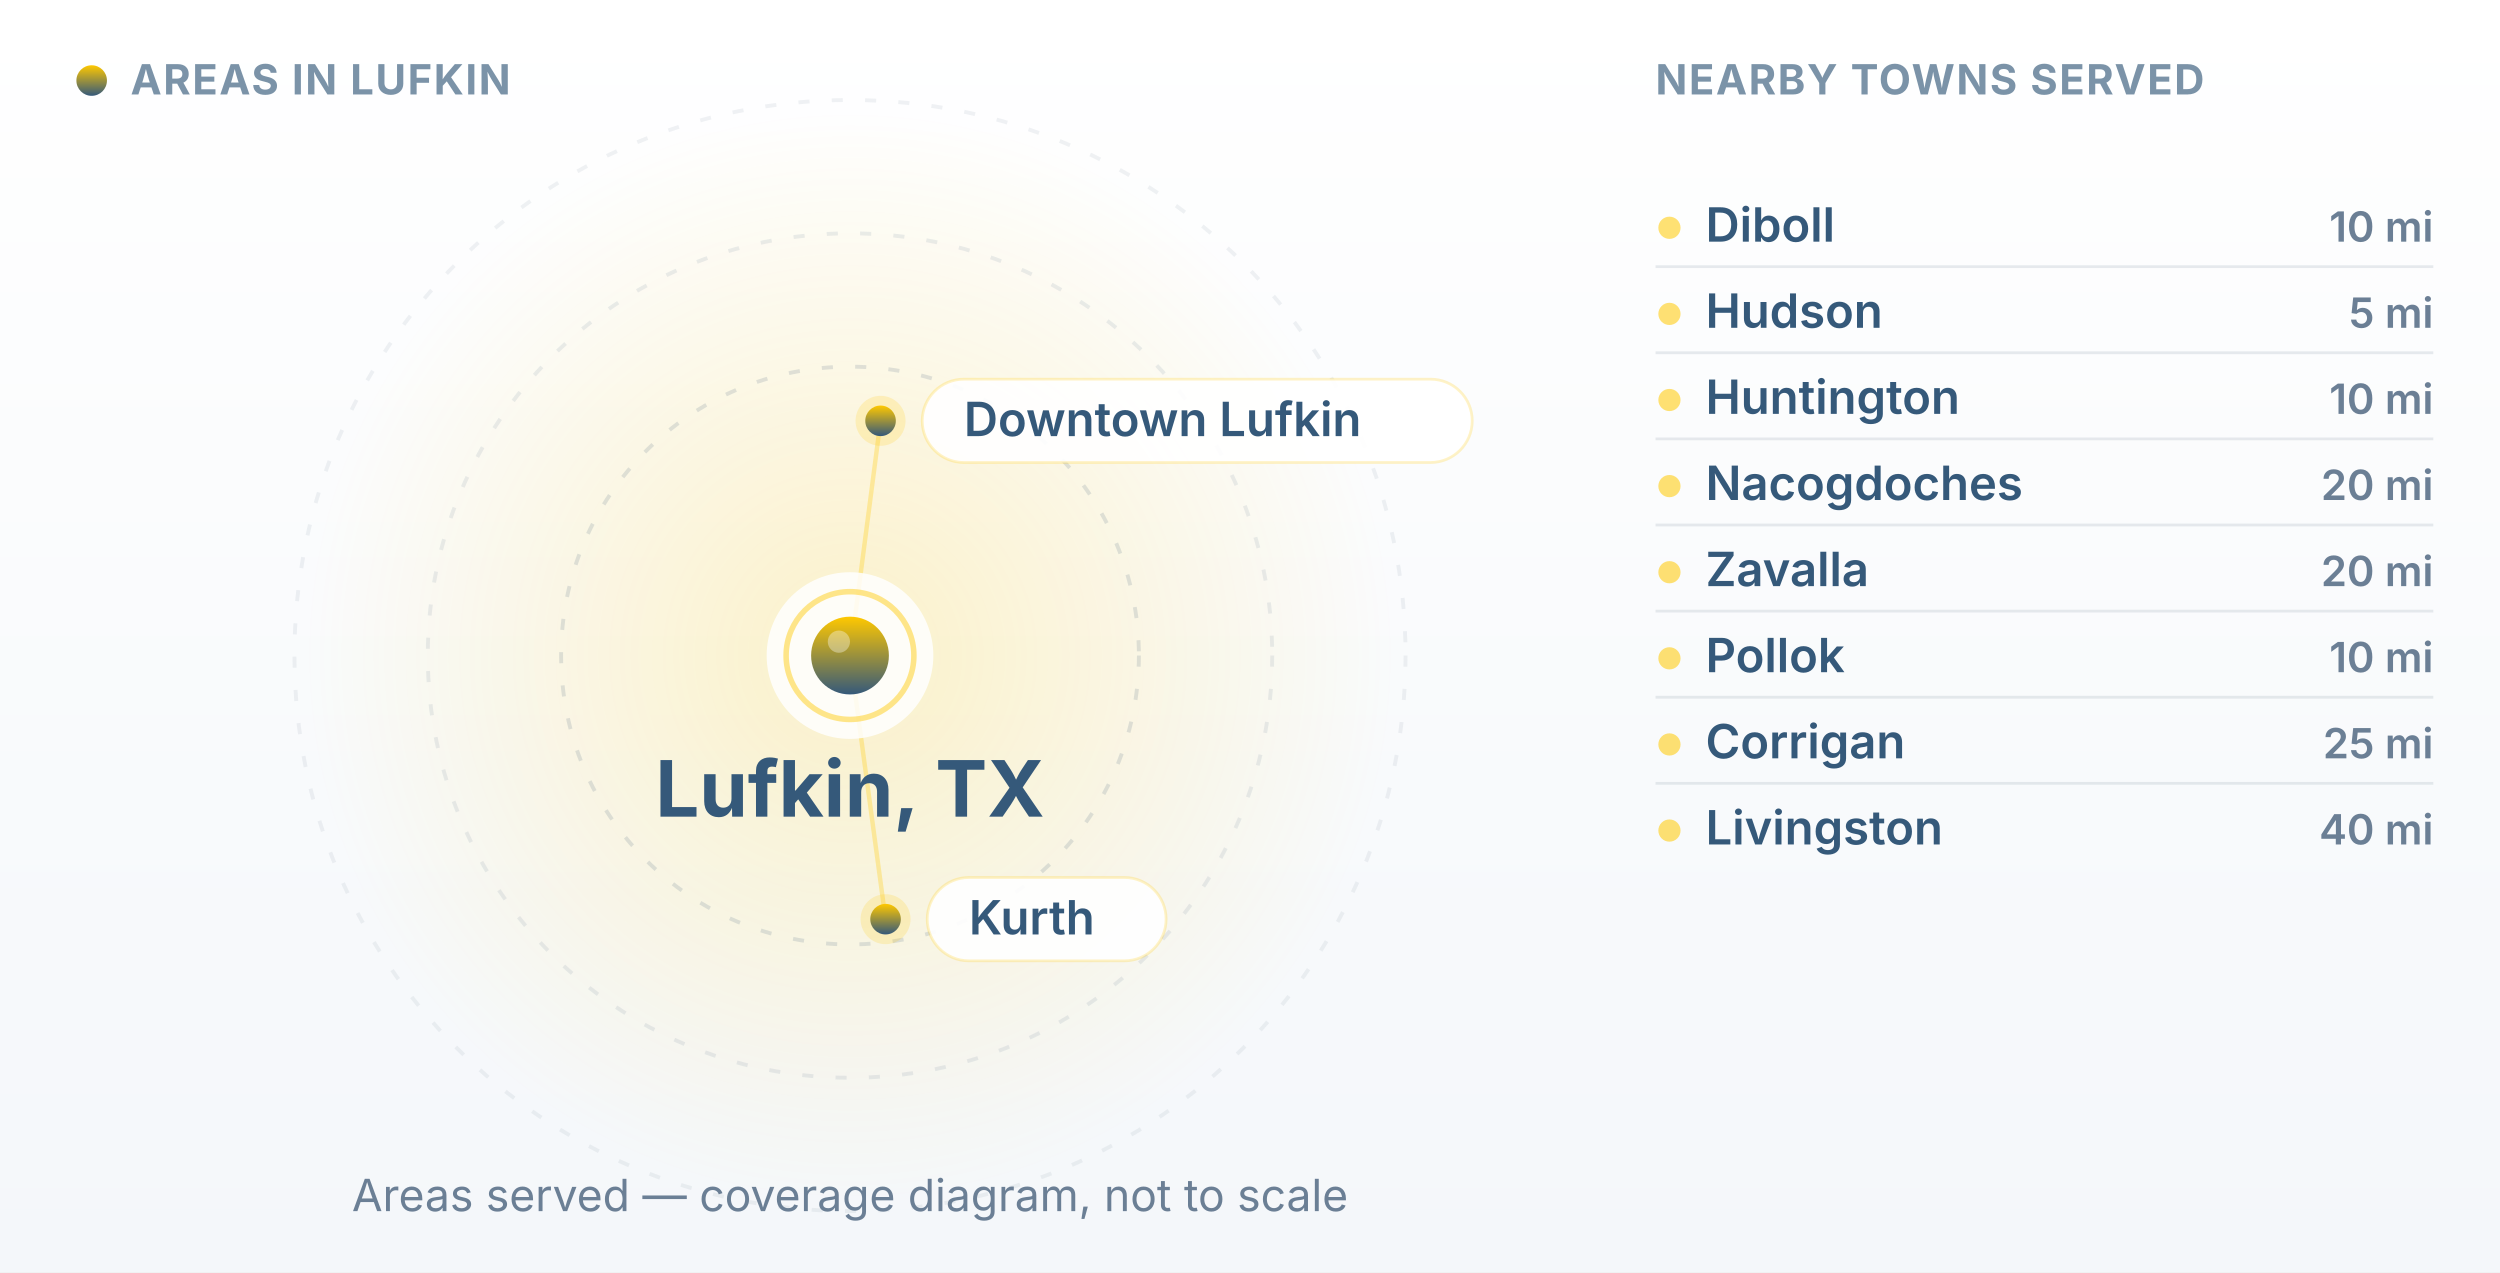
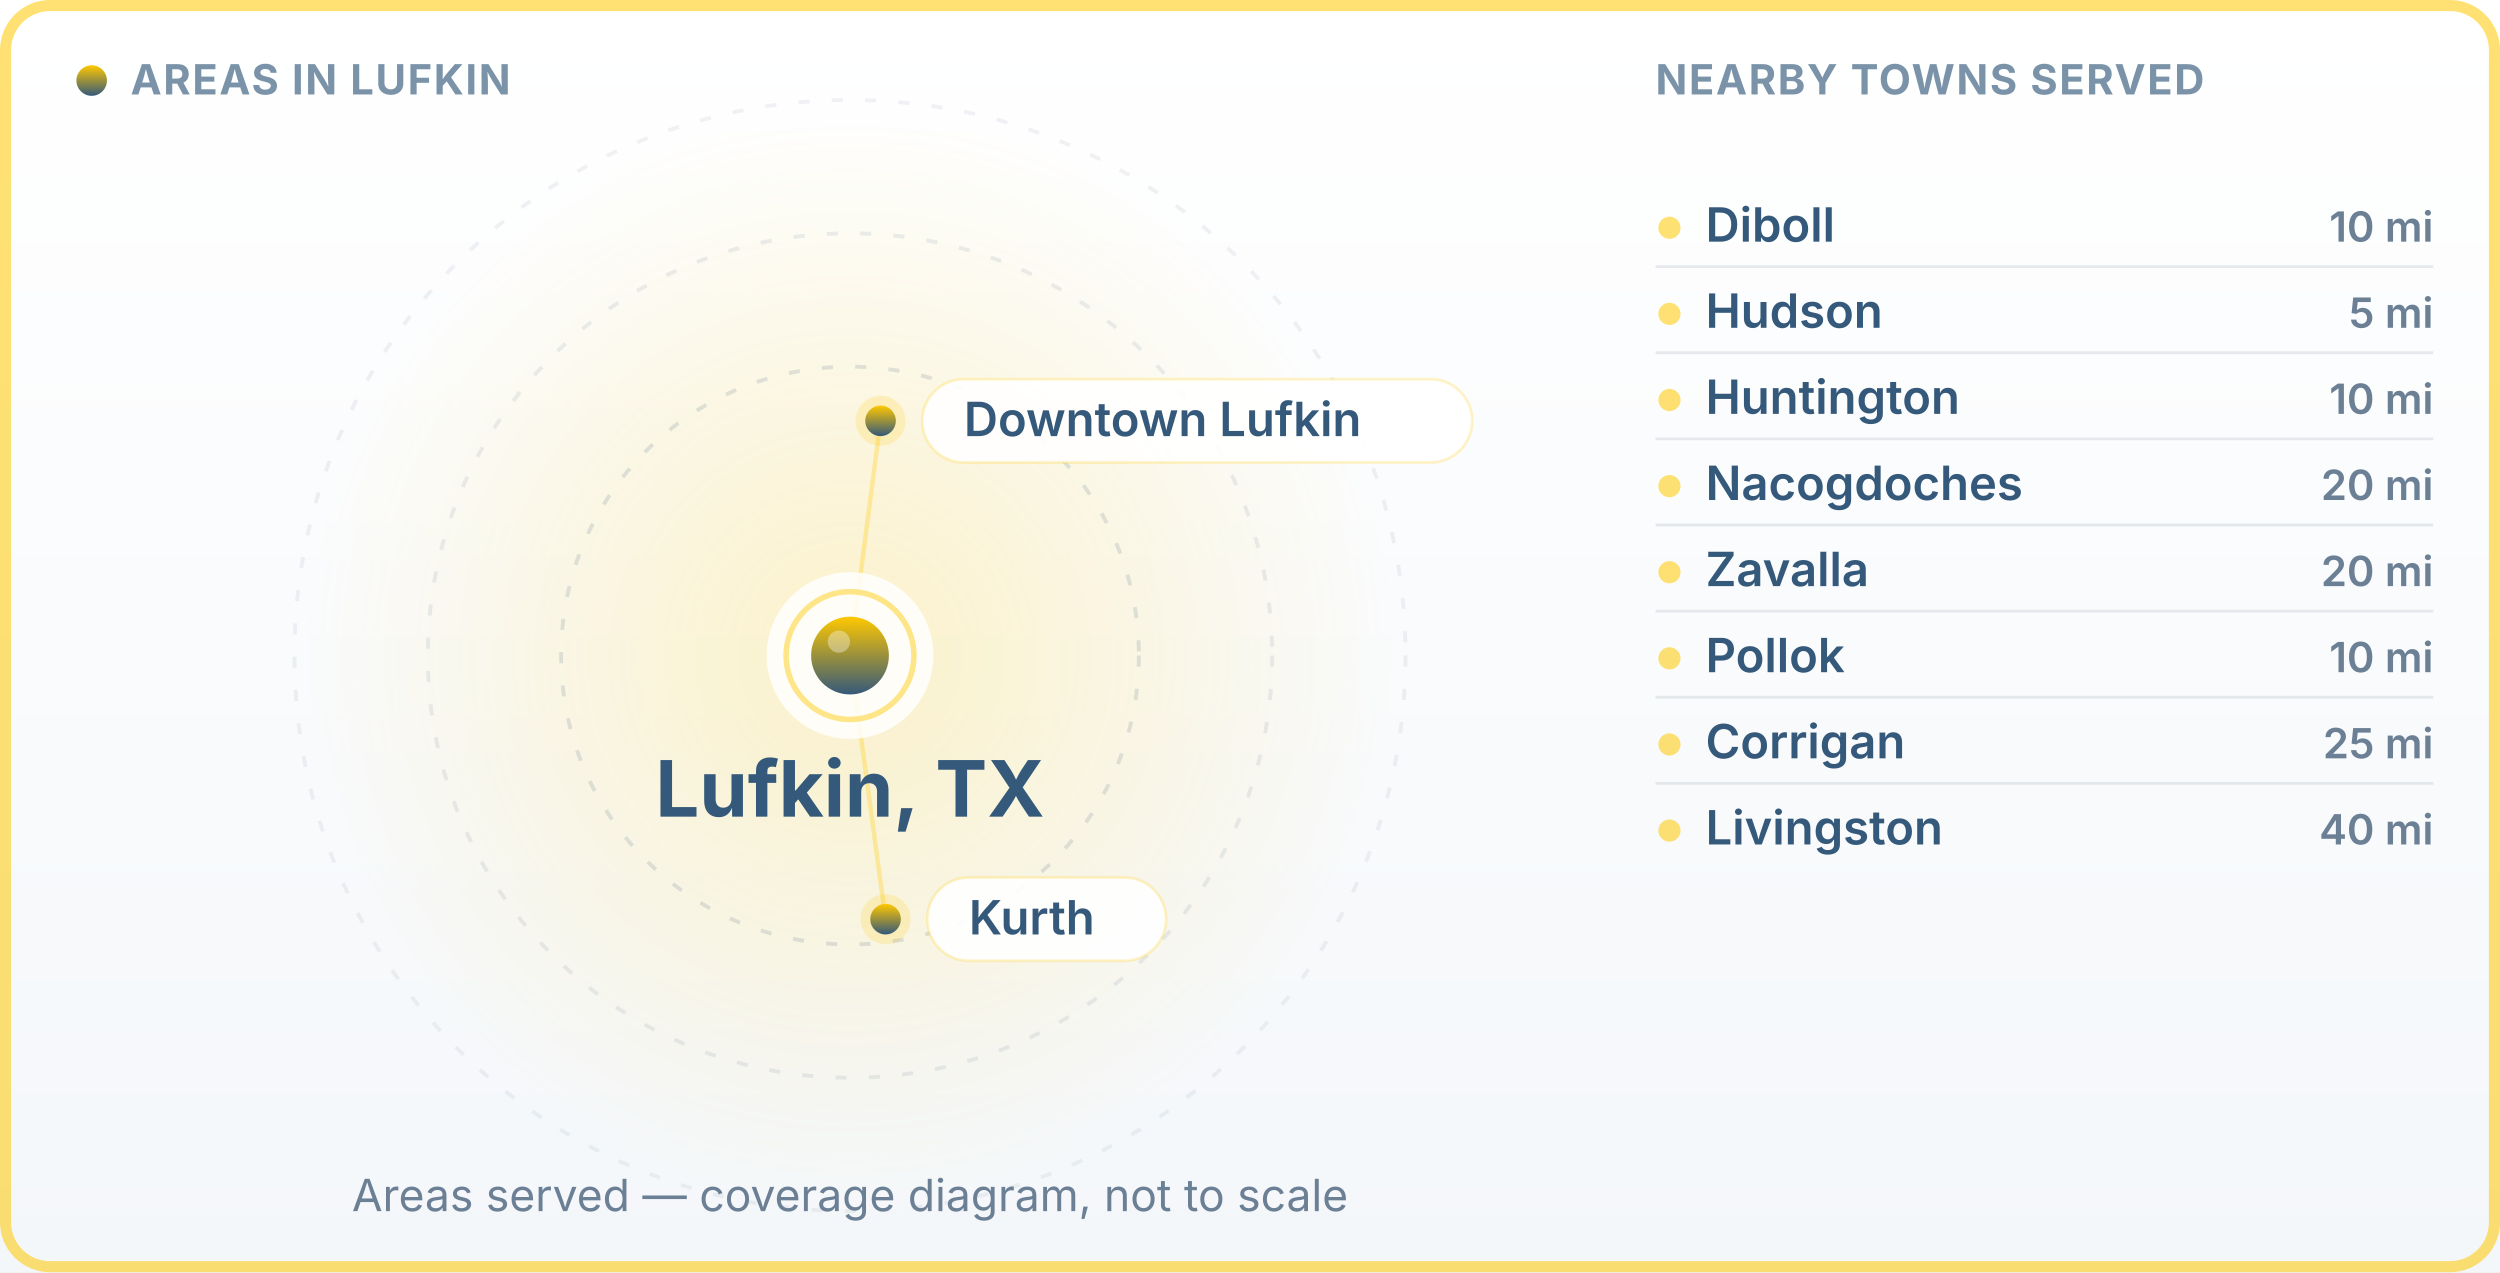
<svg xmlns="http://www.w3.org/2000/svg" viewBox="0 0 900 458" width="900" height="458" role="img">
  <defs>
    <linearGradient id="bgg" x1="0" y1="0" x2="0" y2="1">
      <stop offset="0" stop-color="#ffffff" />
      <stop offset="1" stop-color="#f4f7fa" />
    </linearGradient>
    <radialGradient id="halo" cx="50%" cy="50%" r="50%">
      <stop offset="0" stop-color="#FFC800" stop-opacity=".20" />
      <stop offset="1" stop-color="#FFC800" stop-opacity="0" />
    </radialGradient>
    <linearGradient id="dotg" x1="0" y1="0" x2="0" y2="1">
      <stop offset="0" stop-color="#FFC800" />
      <stop offset="1" stop-color="#35597A" />
    </linearGradient>
  </defs>
  <rect width="900" height="458" fill="url(#bgg)" />
  <circle cx="306" cy="236" r="196" fill="url(#halo)" />
  <circle cx="306" cy="236" r="104" fill="none" stroke="#6b7f95" stroke-opacity="0.2" stroke-width="1.4" stroke-dasharray="4 8" />
  <circle cx="306" cy="236" r="152" fill="none" stroke="#6b7f95" stroke-opacity="0.13" stroke-width="1.4" stroke-dasharray="4 8" />
  <circle cx="306" cy="236" r="200" fill="none" stroke="#6b7f95" stroke-opacity="0.1" stroke-width="1.4" stroke-dasharray="4 8" />
  <line x1="306" y1="236" x2="317" y2="151.5" stroke="#FFC800" stroke-opacity=".30" stroke-width="1.6" />
  <circle cx="317" cy="151.5" r="9" fill="#FFC800" fill-opacity=".18" />
  <circle cx="317" cy="151.5" r="5.5" fill="url(#dotg)" />
  <rect x="332" y="136.5" width="198" height="30" rx="15" fill="#ffffff" fill-opacity=".92" stroke="#FFC800" stroke-opacity=".22" stroke-width="1" />
  <text x="347" y="157" font-family="system-ui,-apple-system,Segoe UI,sans-serif" font-size="17" font-weight="600" fill="#35597A">Downtown Lufkin</text>
  <line x1="306" y1="236" x2="318.8" y2="330.9" stroke="#FFC800" stroke-opacity=".30" stroke-width="1.6" />
  <circle cx="318.8" cy="330.9" r="9" fill="#FFC800" fill-opacity=".18" />
  <circle cx="318.8" cy="330.9" r="5.5" fill="url(#dotg)" />
  <rect x="333.8" y="315.9" width="86" height="30" rx="15" fill="#ffffff" fill-opacity=".92" stroke="#FFC800" stroke-opacity=".22" stroke-width="1" />
  <text x="348.8" y="336.4" font-family="system-ui,-apple-system,Segoe UI,sans-serif" font-size="17" font-weight="600" fill="#35597A">Kurth</text>
  <circle cx="306" cy="236" r="30" fill="#ffffff" fill-opacity=".85" />
  <circle cx="306" cy="236" r="23" fill="none" stroke="#FFC800" stroke-opacity=".45" stroke-width="2" />
  <circle cx="306" cy="236" r="14" fill="url(#dotg)" />
  <circle cx="302" cy="231" r="4" fill="#ffffff" fill-opacity=".35" />
  <text x="306" y="294" text-anchor="middle" font-family="system-ui,-apple-system,Segoe UI,sans-serif" font-size="28" font-weight="700" fill="#35597A">Lufkin, TX</text>
  <circle cx="33" cy="29" r="5.5" fill="url(#dotg)" />
  <text x="47" y="34" font-family="system-ui,-apple-system,Segoe UI,sans-serif" font-size="15" font-weight="700" letter-spacing="0.6" fill="#35597A" fill-opacity=".65">AREAS IN LUFKIN</text>
  <text x="596" y="34" font-family="system-ui,-apple-system,Segoe UI,sans-serif" font-size="15" font-weight="700" letter-spacing="0.6" fill="#35597A" fill-opacity=".65">NEARBY TOWNS SERVED</text>
  <circle cx="601" cy="82" r="4" fill="#FFC800" fill-opacity=".55" />
  <text x="614" y="87" font-family="system-ui,-apple-system,Segoe UI,sans-serif" font-size="17" font-weight="600" fill="#35597A">Diboll</text>
  <text x="876" y="87" text-anchor="end" font-family="system-ui,-apple-system,Segoe UI,sans-serif" font-size="15" font-weight="600" fill="#6b7f95">10 mi</text>
  <line x1="596" y1="96" x2="876" y2="96" stroke="#6b7f95" stroke-opacity=".16" stroke-width="1" />
  <circle cx="601" cy="113" r="4" fill="#FFC800" fill-opacity=".55" />
  <text x="614" y="118" font-family="system-ui,-apple-system,Segoe UI,sans-serif" font-size="17" font-weight="600" fill="#35597A">Hudson</text>
  <text x="876" y="118" text-anchor="end" font-family="system-ui,-apple-system,Segoe UI,sans-serif" font-size="15" font-weight="600" fill="#6b7f95">5 mi</text>
  <line x1="596" y1="127" x2="876" y2="127" stroke="#6b7f95" stroke-opacity=".16" stroke-width="1" />
  <circle cx="601" cy="144" r="4" fill="#FFC800" fill-opacity=".55" />
  <text x="614" y="149" font-family="system-ui,-apple-system,Segoe UI,sans-serif" font-size="17" font-weight="600" fill="#35597A">Huntington</text>
  <text x="876" y="149" text-anchor="end" font-family="system-ui,-apple-system,Segoe UI,sans-serif" font-size="15" font-weight="600" fill="#6b7f95">10 mi</text>
  <line x1="596" y1="158" x2="876" y2="158" stroke="#6b7f95" stroke-opacity=".16" stroke-width="1" />
  <circle cx="601" cy="175" r="4" fill="#FFC800" fill-opacity=".55" />
  <text x="614" y="180" font-family="system-ui,-apple-system,Segoe UI,sans-serif" font-size="17" font-weight="600" fill="#35597A">Nacogdoches</text>
  <text x="876" y="180" text-anchor="end" font-family="system-ui,-apple-system,Segoe UI,sans-serif" font-size="15" font-weight="600" fill="#6b7f95">20 mi</text>
  <line x1="596" y1="189" x2="876" y2="189" stroke="#6b7f95" stroke-opacity=".16" stroke-width="1" />
  <circle cx="601" cy="206" r="4" fill="#FFC800" fill-opacity=".55" />
  <text x="614" y="211" font-family="system-ui,-apple-system,Segoe UI,sans-serif" font-size="17" font-weight="600" fill="#35597A">Zavalla</text>
  <text x="876" y="211" text-anchor="end" font-family="system-ui,-apple-system,Segoe UI,sans-serif" font-size="15" font-weight="600" fill="#6b7f95">20 mi</text>
  <line x1="596" y1="220" x2="876" y2="220" stroke="#6b7f95" stroke-opacity=".16" stroke-width="1" />
  <circle cx="601" cy="237" r="4" fill="#FFC800" fill-opacity=".55" />
  <text x="614" y="242" font-family="system-ui,-apple-system,Segoe UI,sans-serif" font-size="17" font-weight="600" fill="#35597A">Pollok</text>
  <text x="876" y="242" text-anchor="end" font-family="system-ui,-apple-system,Segoe UI,sans-serif" font-size="15" font-weight="600" fill="#6b7f95">10 mi</text>
  <line x1="596" y1="251" x2="876" y2="251" stroke="#6b7f95" stroke-opacity=".16" stroke-width="1" />
  <circle cx="601" cy="268" r="4" fill="#FFC800" fill-opacity=".55" />
  <text x="614" y="273" font-family="system-ui,-apple-system,Segoe UI,sans-serif" font-size="17" font-weight="600" fill="#35597A">Corrigan</text>
  <text x="876" y="273" text-anchor="end" font-family="system-ui,-apple-system,Segoe UI,sans-serif" font-size="15" font-weight="600" fill="#6b7f95">25 mi</text>
  <line x1="596" y1="282" x2="876" y2="282" stroke="#6b7f95" stroke-opacity=".16" stroke-width="1" />
  <circle cx="601" cy="299" r="4" fill="#FFC800" fill-opacity=".55" />
  <text x="614" y="304" font-family="system-ui,-apple-system,Segoe UI,sans-serif" font-size="17" font-weight="600" fill="#35597A">Livingston</text>
  <text x="876" y="304" text-anchor="end" font-family="system-ui,-apple-system,Segoe UI,sans-serif" font-size="15" font-weight="600" fill="#6b7f95">40 mi</text>
  <text x="306" y="436" text-anchor="middle" font-family="system-ui,-apple-system,Segoe UI,sans-serif" font-size="16" fill="#6b7f95">Areas served — coverage diagram, not to scale</text>
+   <rect x="2" y="2" width="896" height="454" rx="16" fill="none" stroke="#FFC800" stroke-opacity=".55" stroke-width="4" />
</svg>
